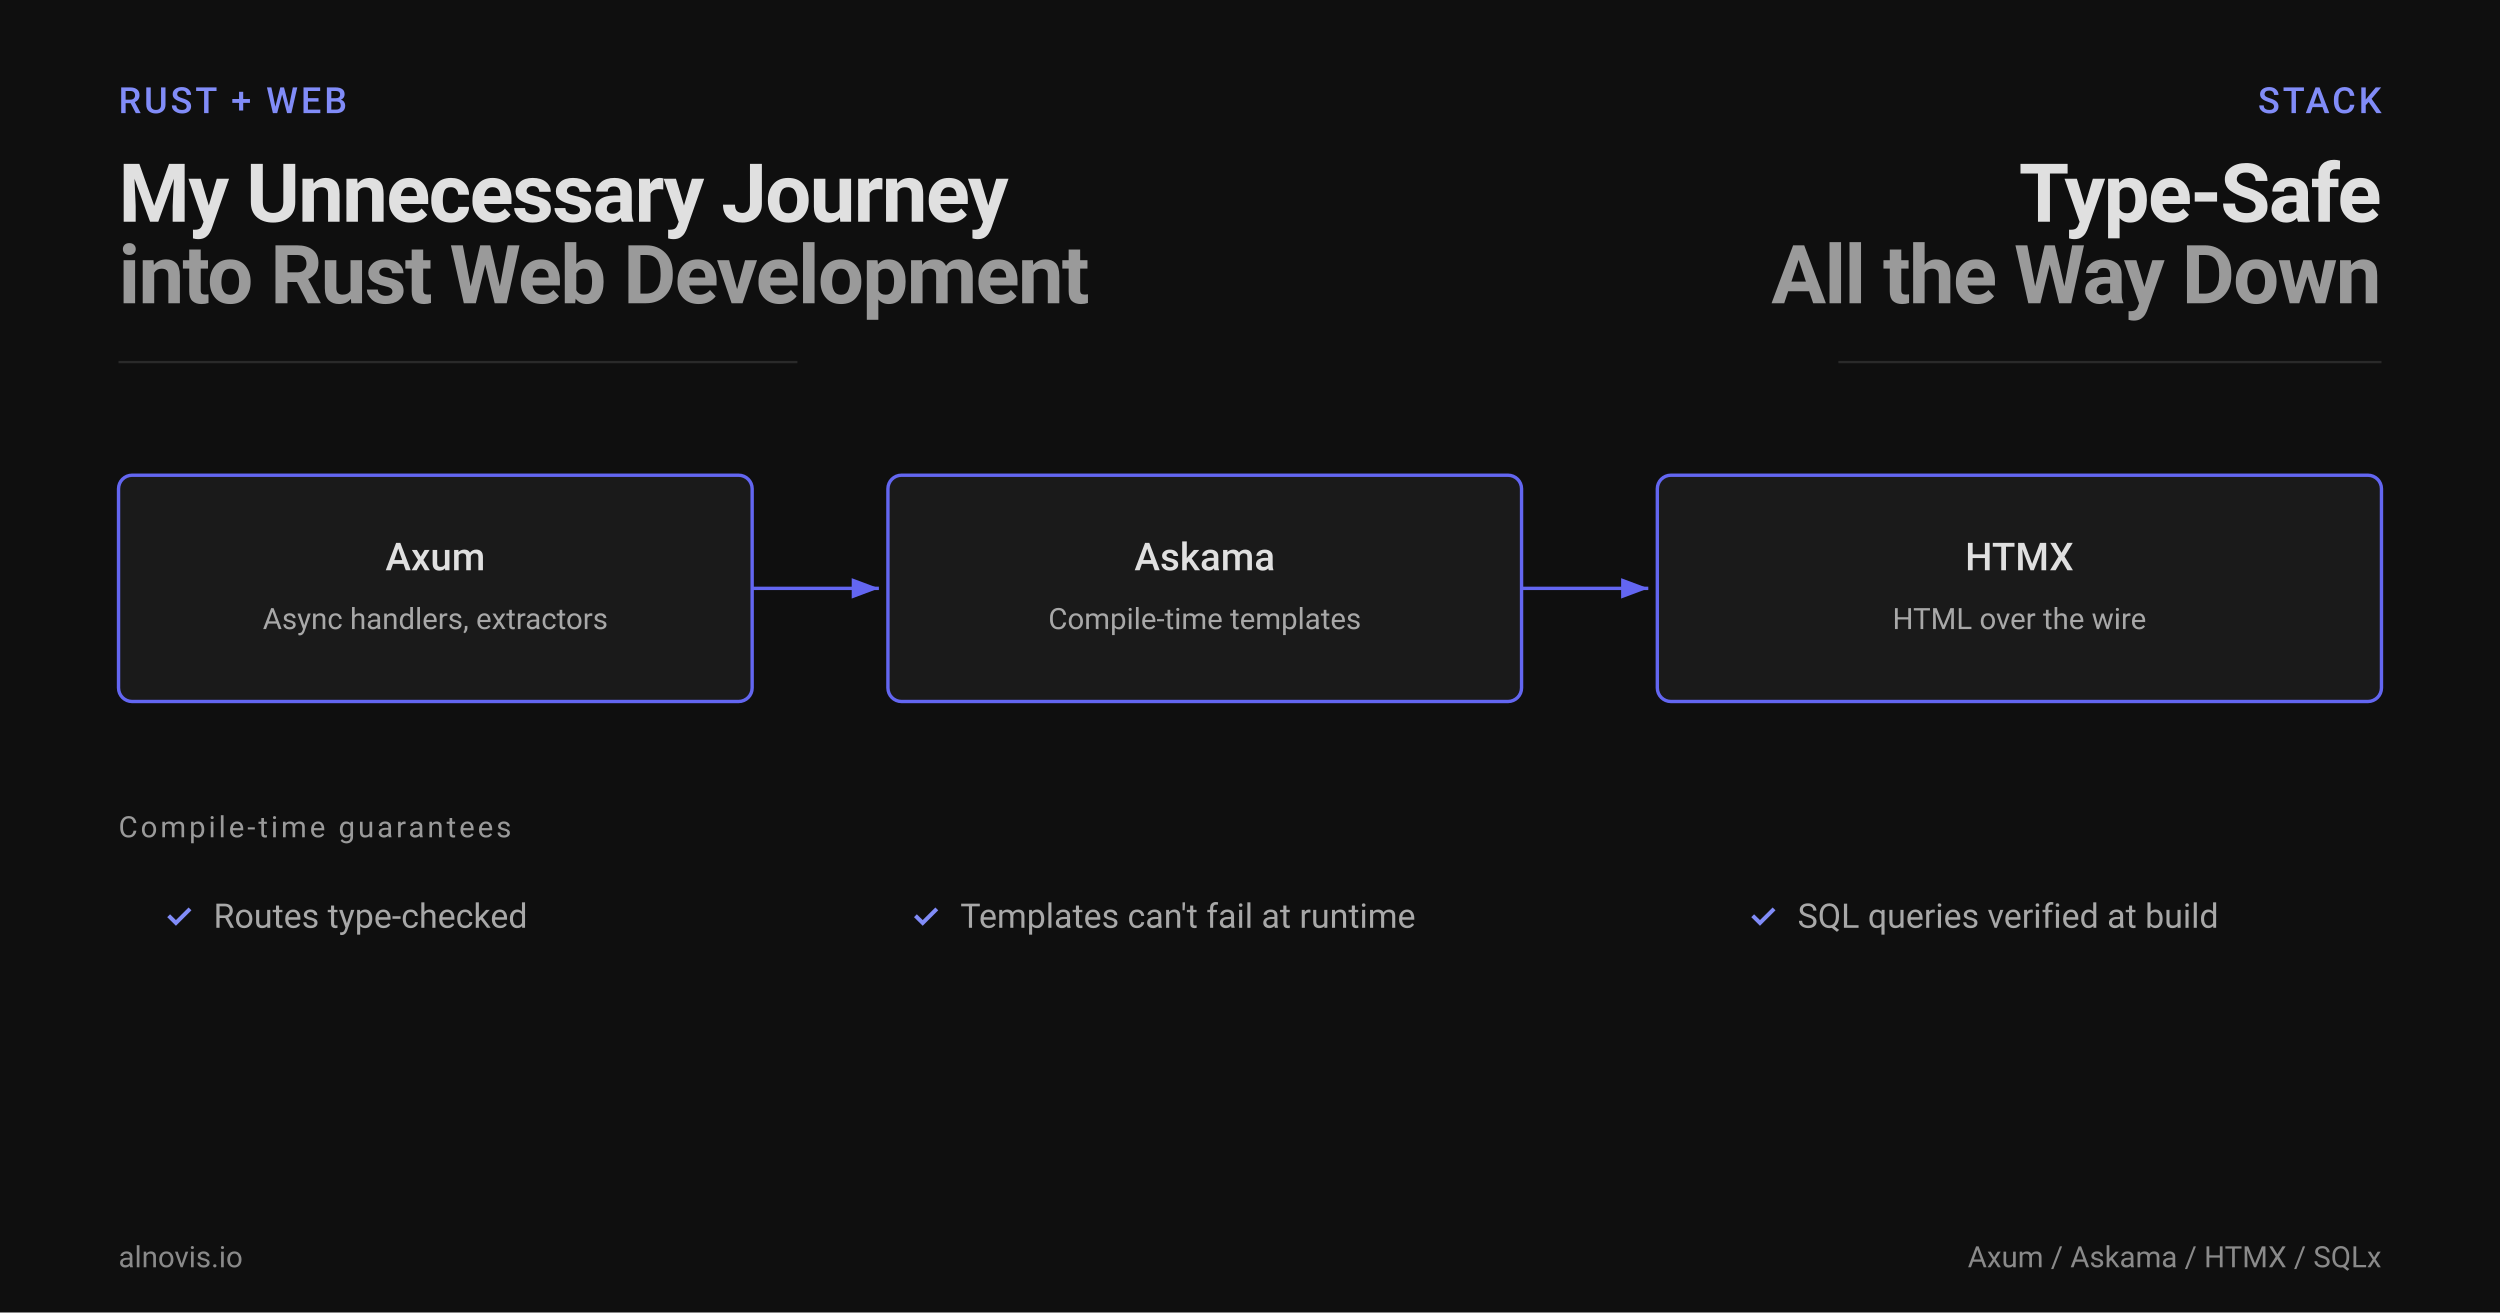
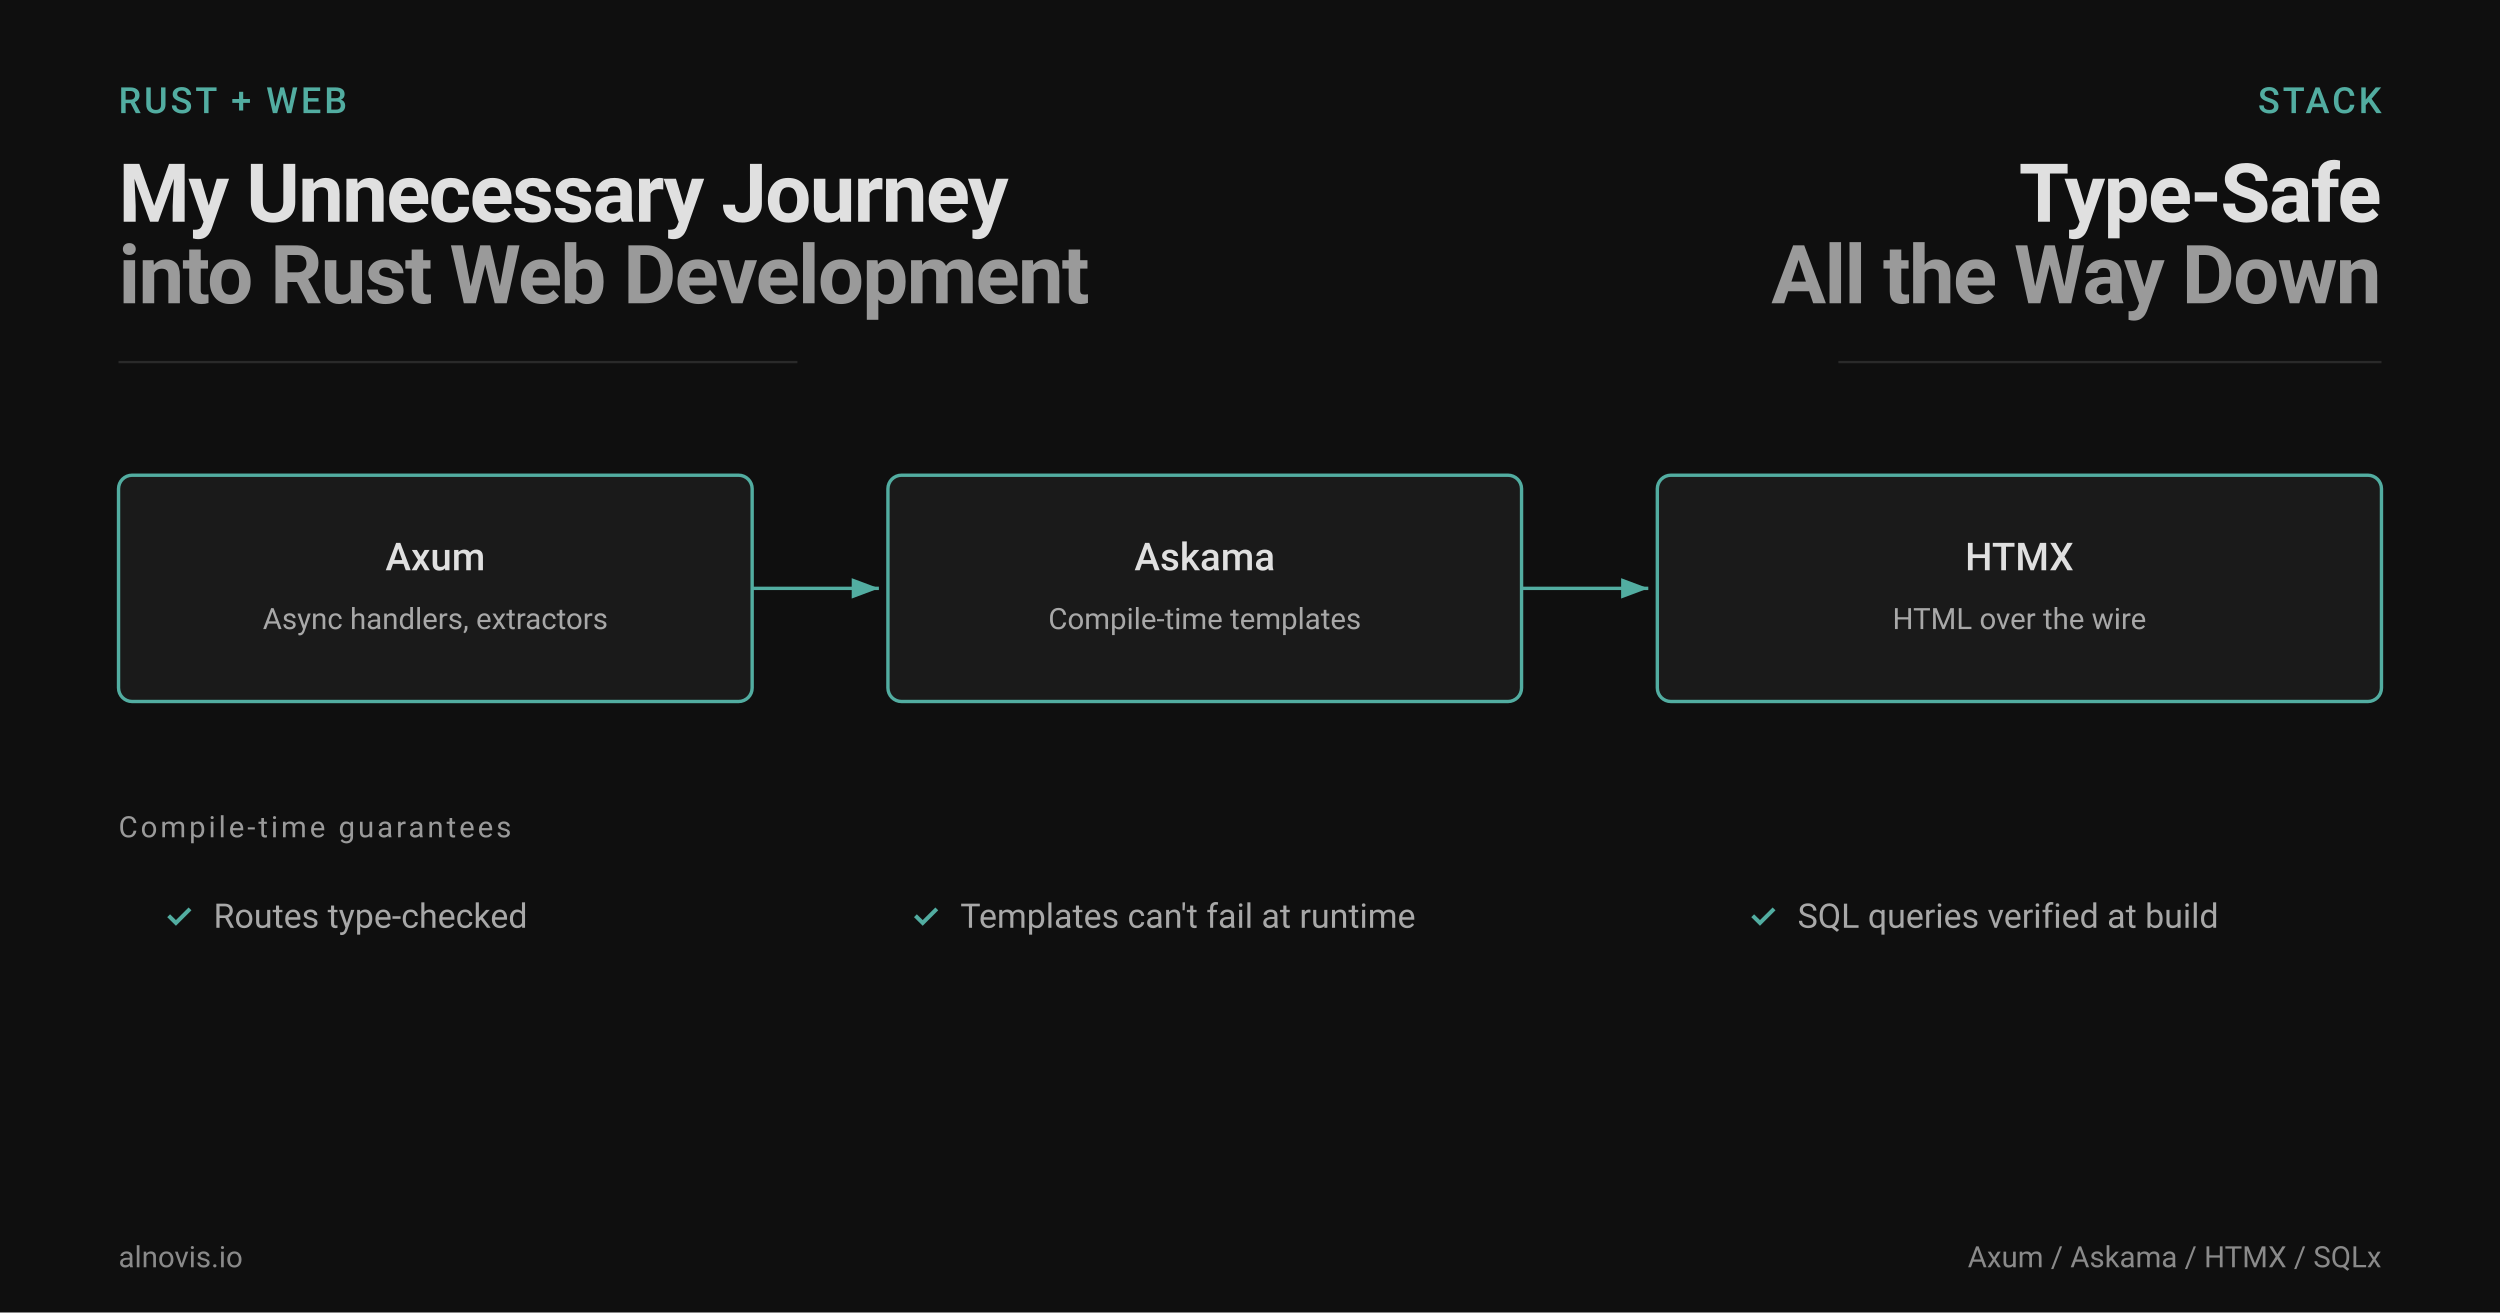
<svg xmlns="http://www.w3.org/2000/svg" width="1200" height="630" viewBox="75 50 1050 580">
  <style>
    text { font-family: -apple-system, BlinkMacSystemFont, "Segoe UI", Roboto, sans-serif; }
    .bg { fill: #0f0f0f; }
    .text { fill: #e0e0e0; }
    .title { font-size: 36px; font-weight: 600; letter-spacing: -0.02em; }
    .title2 { fill: #9a9a9a; }
-     .subtitle { font-size: 16px; fill: #818cf8; font-weight: 500; letter-spacing: 0.08em; }
+     .subtitle { font-size: 16px; fill: #52ada1; font-weight: 500; letter-spacing: 0.08em; }
    .label { font-size: 13px; fill: #9a9a9a; letter-spacing: 0.1em; text-transform: uppercase; }
    .boxtext { font-size: 17px; font-weight: 500; }
    .sub { font-size: 13px; fill: #a8a8a8; }
    .muted { fill: #a8a8a8; }
-     .check { fill: #818cf8; font-size: 15px; font-weight: 600; }
+     .check { fill: #52ada1; font-size: 15px; font-weight: 600; }
    .line-v { stroke: #2a2a2a; stroke-width: 1; }
-     .box { fill: #1a1a1a; stroke: #6366f1; stroke-width: 1.5; }
-     .arrow { stroke: #6366f1; stroke-width: 1.5; fill: none; marker-end: url(#arrow); }
+     .box { fill: #1a1a1a; stroke: #52ada1; stroke-width: 1.5; }
+     .arrow { stroke: #52ada1; stroke-width: 1.5; fill: none; marker-end: url(#arrow); }
    .footer { font-size: 13px; fill: #8a8a8a; }
  </style>
  <rect class="bg" width="1200" height="630" />
  <defs>
    <marker id="arrow" markerWidth="8" markerHeight="6" refX="8" refY="3" orient="auto">
-       <polygon points="0 0, 8 3, 0 6" fill="#6366f1" />
+       <polygon points="0 0, 8 3, 0 6" fill="#52ada1" />
    </marker>
  </defs>
  <text x="100" y="100" class="subtitle">RUST + WEB</text>
  <text x="100" y="148" class="text title">My Unnecessary Journey</text>
  <text x="100" y="184" class="text title title2">into Rust Web Development</text>
  <line x1="100" y1="210" x2="400" y2="210" class="line-v" />
  <text x="1100" y="100" text-anchor="end" class="subtitle">STACK</text>
  <text x="1100" y="148" text-anchor="end" class="text title">Type-Safe</text>
  <text x="1100" y="184" text-anchor="end" class="text title title2">All the Way Down</text>
  <line x1="860" y1="210" x2="1100" y2="210" class="line-v" />
  <rect x="100" y="260" width="280" height="100" rx="6" class="box" />
  <text x="240" y="302" text-anchor="middle" class="text boxtext">Axum</text>
  <text x="240" y="328" text-anchor="middle" class="sub">Async handlers, extractors</text>
  <line x1="380" y1="310" x2="436" y2="310" class="arrow" />
  <rect x="440" y="260" width="280" height="100" rx="6" class="box" />
  <text x="580" y="302" text-anchor="middle" class="text boxtext">Askama</text>
  <text x="580" y="328" text-anchor="middle" class="sub">Compile-time templates</text>
  <line x1="720" y1="310" x2="776" y2="310" class="arrow" />
  <rect x="780" y="260" width="320" height="100" rx="6" class="box" />
  <text x="940" y="302" text-anchor="middle" class="text boxtext">HTMX</text>
  <text x="940" y="328" text-anchor="middle" class="sub">HTML over the wire</text>
  <text x="100" y="420" class="label">Compile-time guarantees</text>
  <text x="120" y="460" class="check">✓</text>
  <text x="142" y="460" class="muted" style="font-size: 15px">Routes type-checked</text>
  <text x="450" y="460" class="check">✓</text>
  <text x="472" y="460" class="muted" style="font-size: 15px">Templates can't fail at runtime</text>
  <text x="820" y="460" class="check">✓</text>
  <text x="842" y="460" class="muted" style="font-size: 15px">SQL queries verified at build</text>
  <text x="100" y="610" class="footer">alnovis.io</text>
  <text x="1100" y="610" text-anchor="end" class="footer">Axum / Askama / HTMX / SQLx</text>
</svg>
